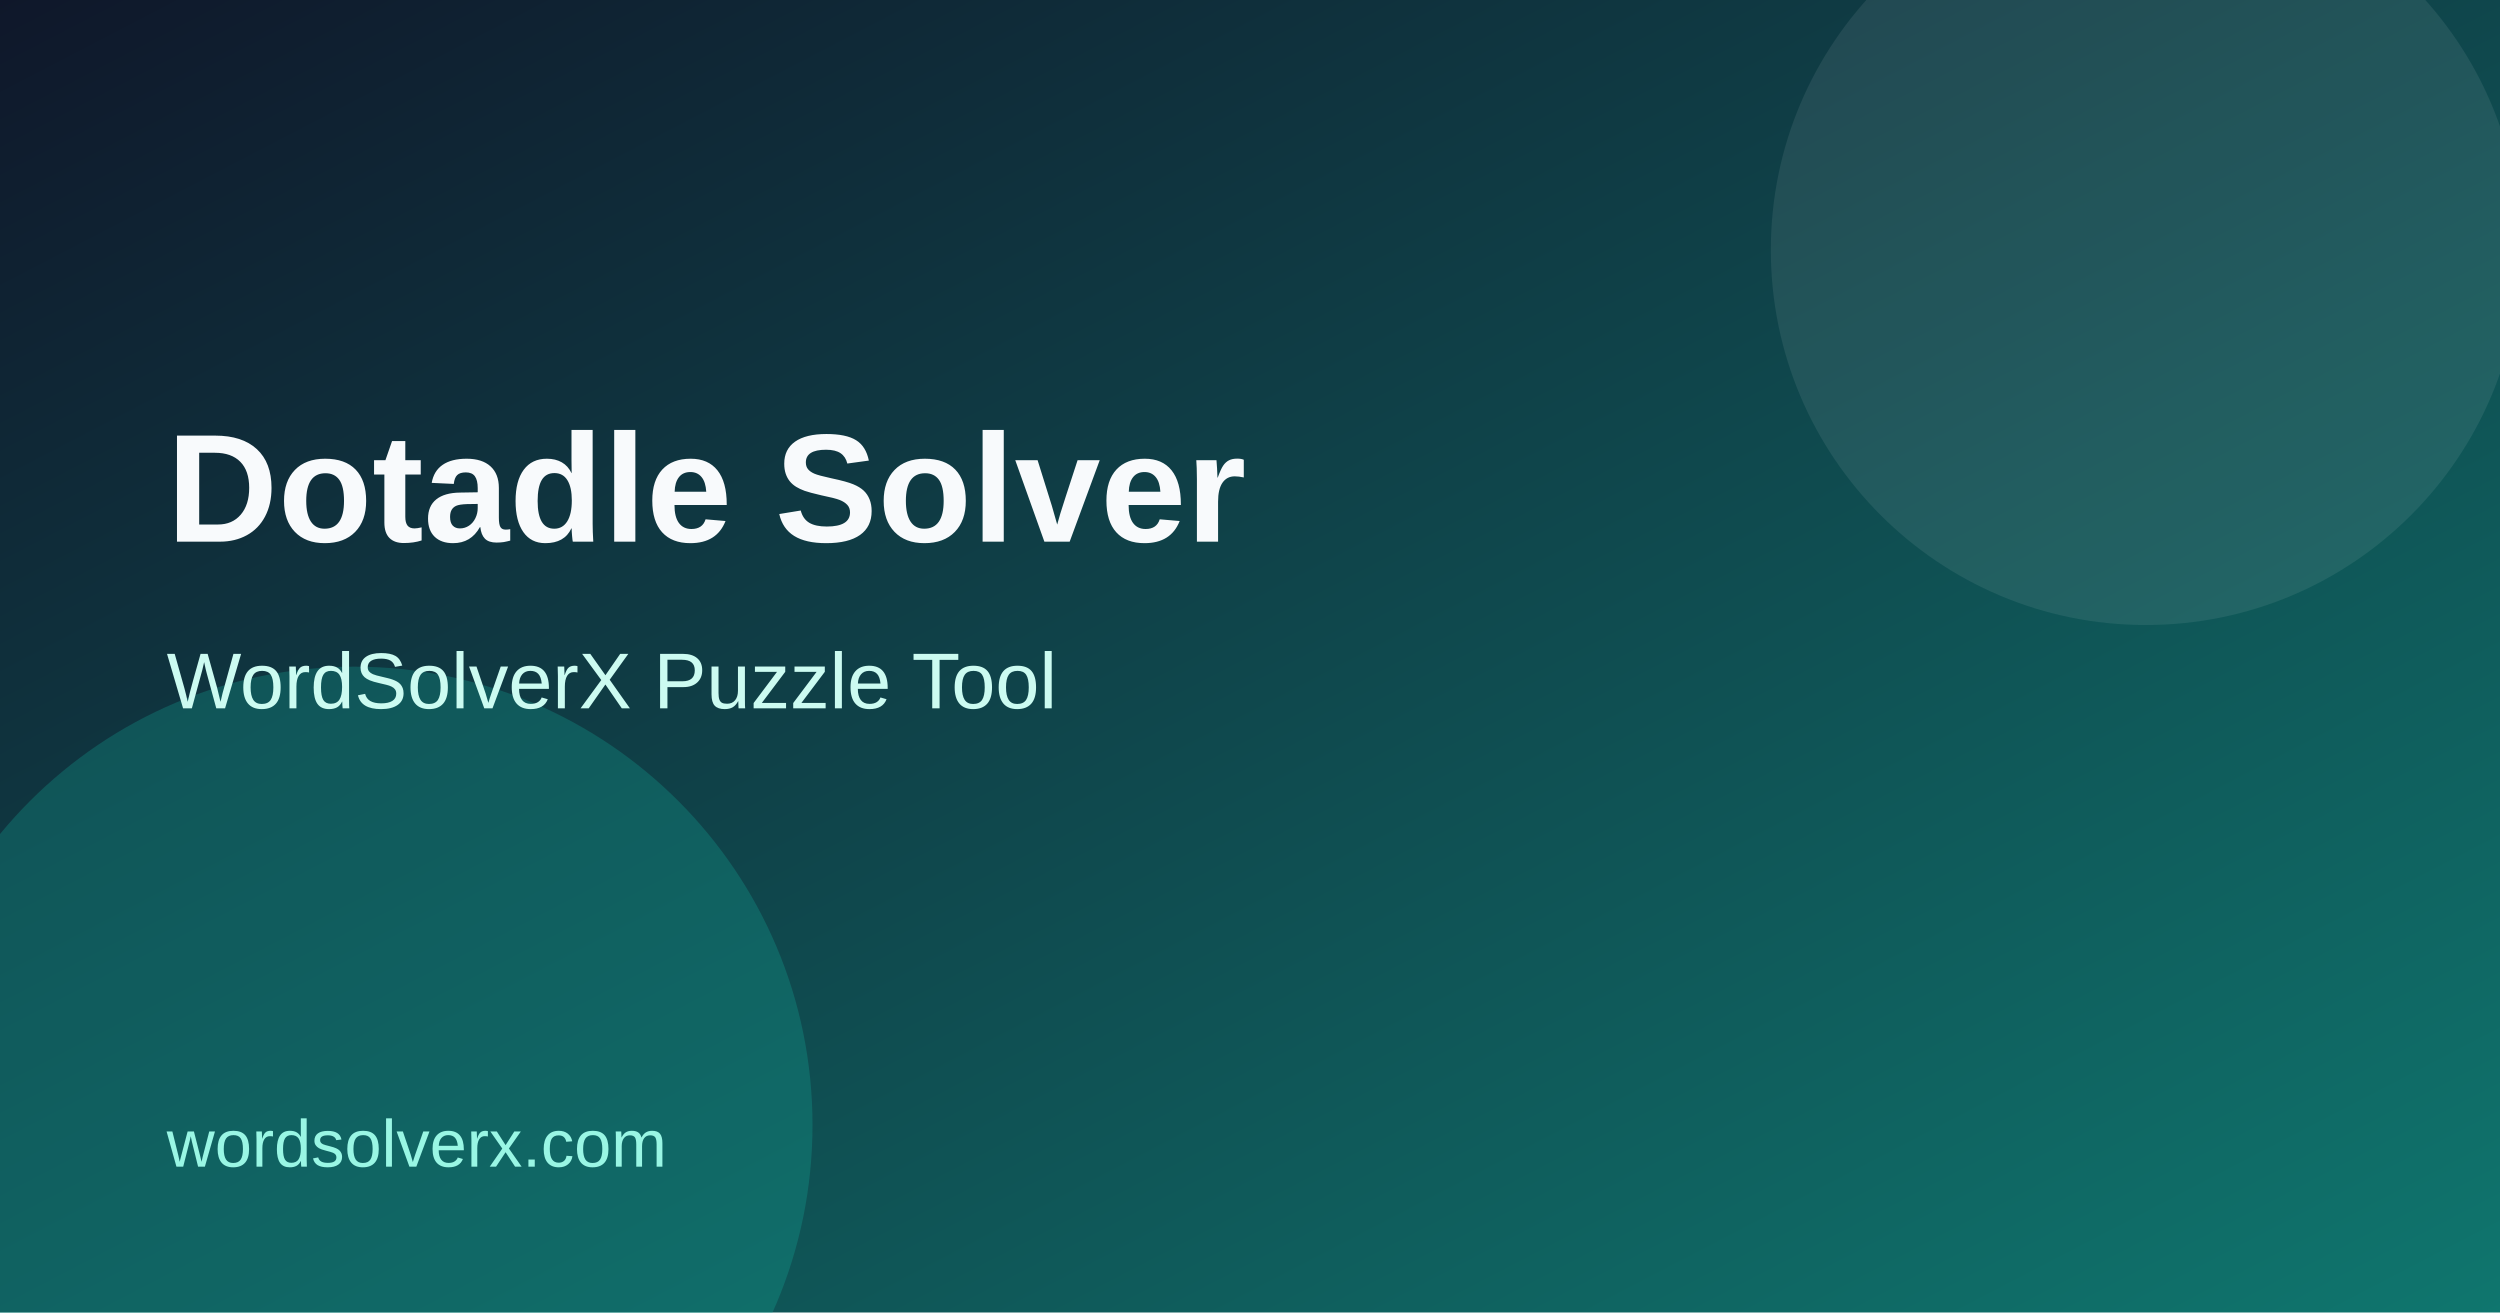
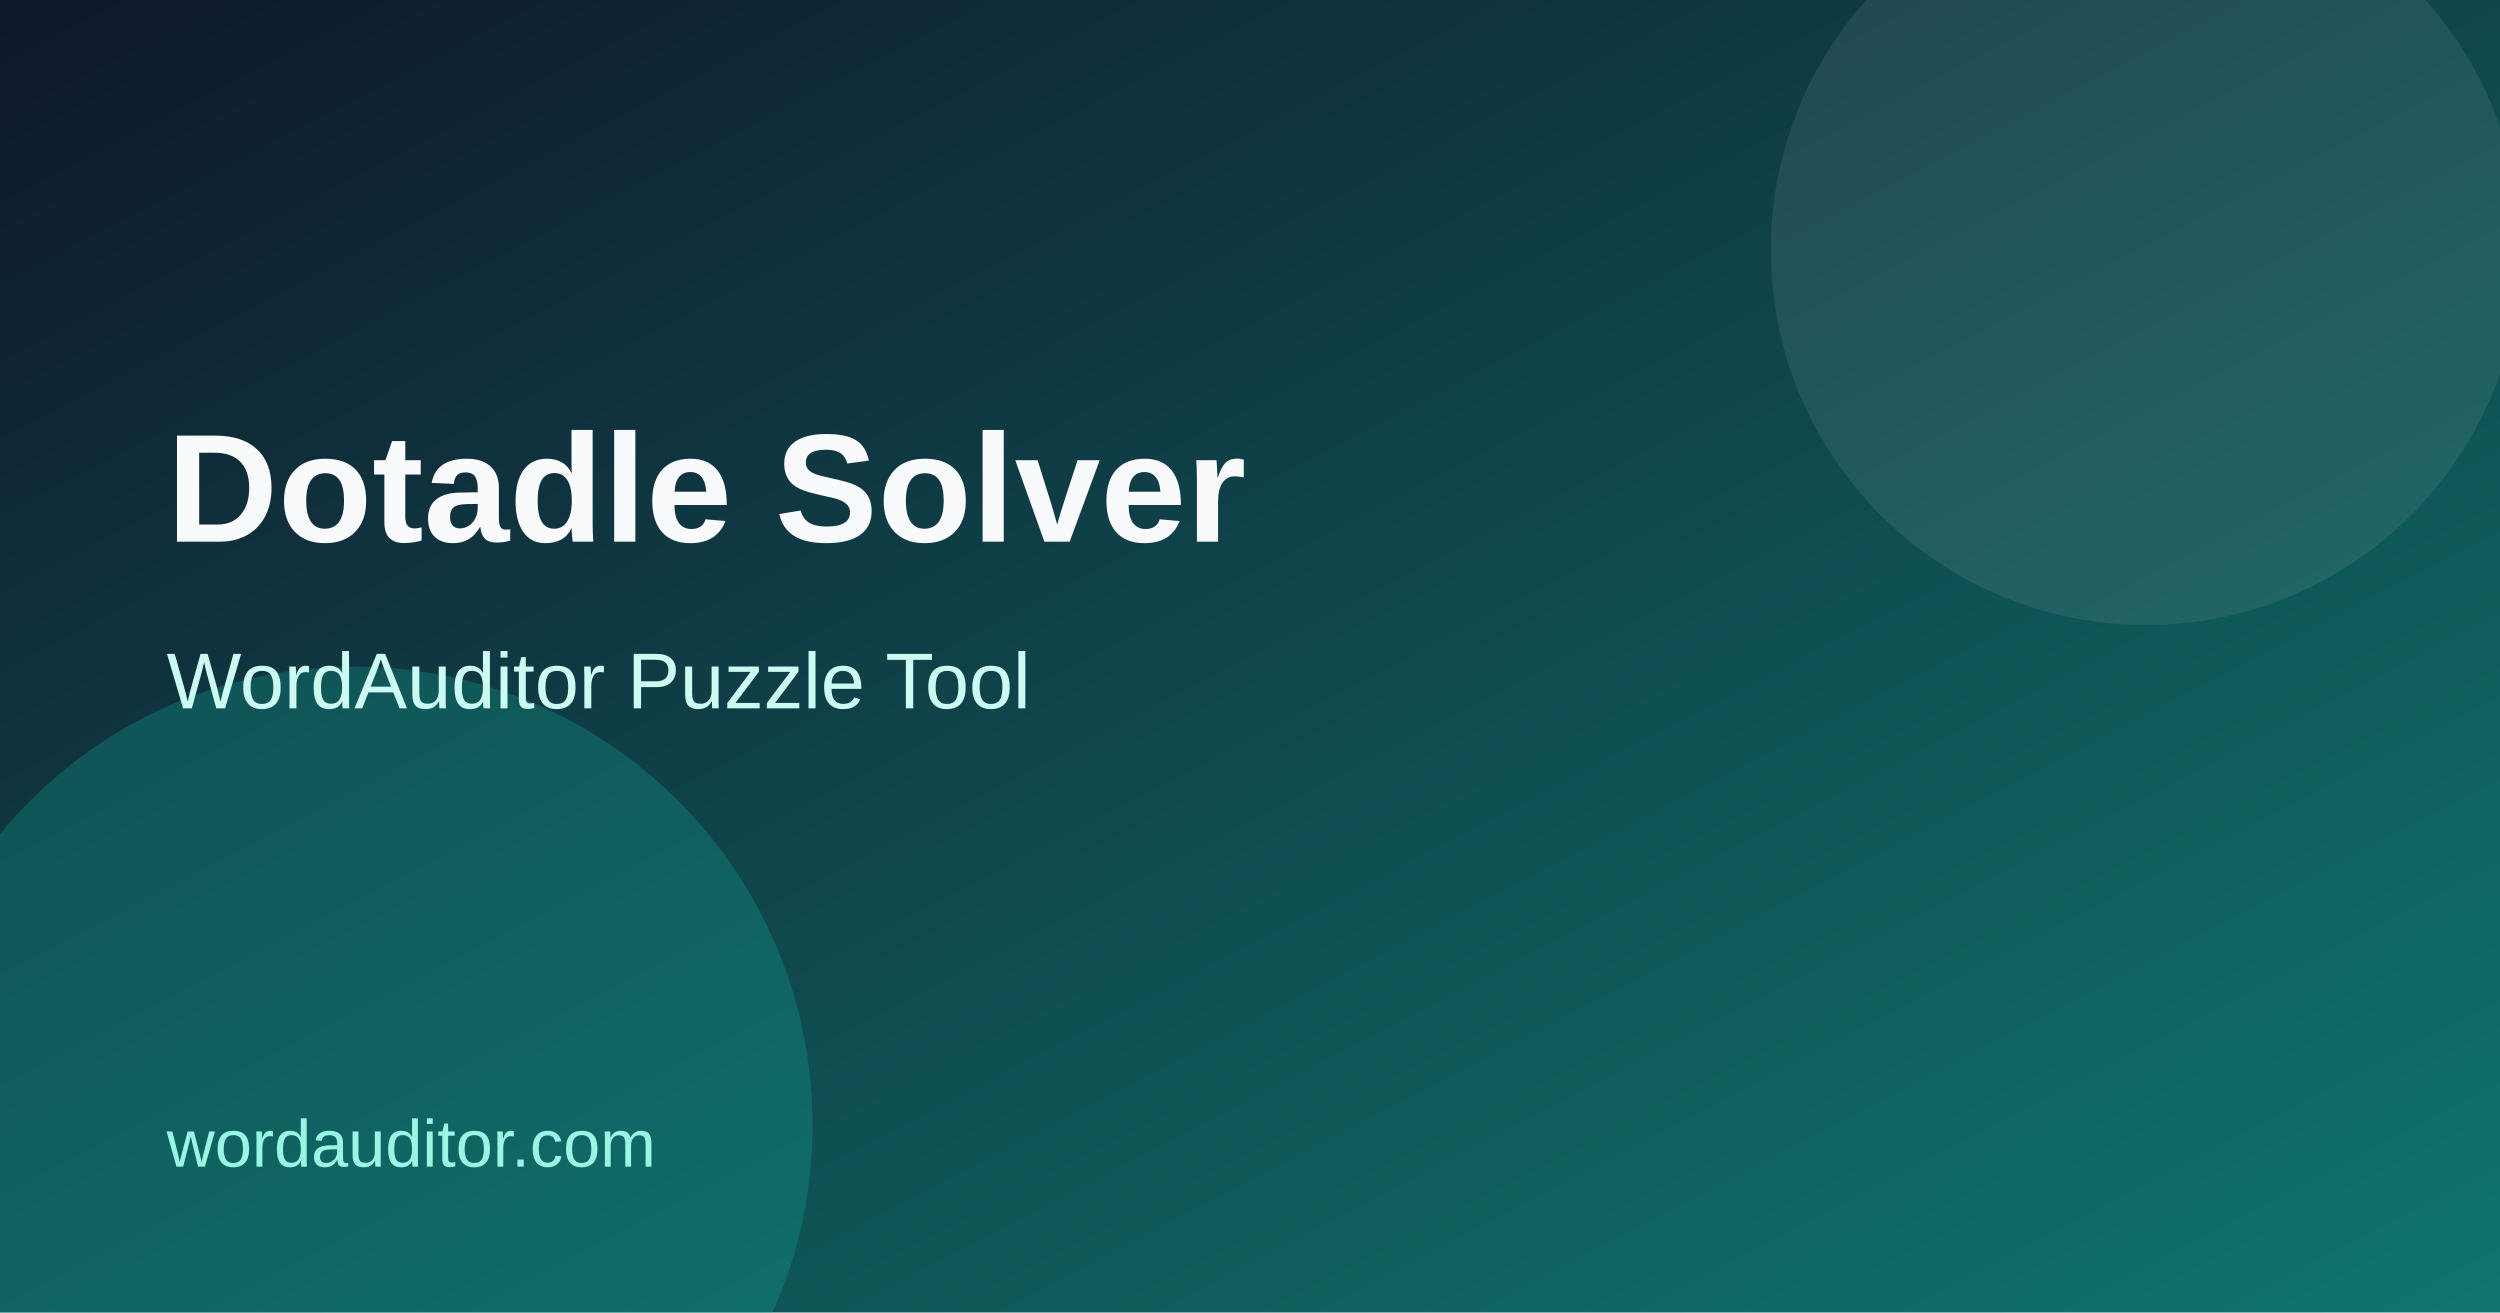
<svg xmlns="http://www.w3.org/2000/svg" width="1200" height="630" viewBox="0 0 1200 630">
  <defs>
    <linearGradient id="bg" x1="0" y1="0" x2="1" y2="1">
      <stop offset="0%" stop-color="#0f172a" />
      <stop offset="100%" stop-color="#0f766e" />
    </linearGradient>
  </defs>
  <rect width="1200" height="630" fill="url(#bg)" />
  <circle cx="1030" cy="120" r="180" fill="rgba(255,255,255,0.08)" />
  <circle cx="170" cy="540" r="220" fill="rgba(20,184,166,0.25)" />
  <text x="80" y="260" fill="#f8fafc" font-family="Arial, sans-serif" font-size="74" font-weight="700">Dotadle Solver</text>
-   <text x="80" y="340" fill="#ccfbf1" font-family="Arial, sans-serif" font-size="38">WordSolverX Puzzle Tool</text>
-   <text x="80" y="560" fill="#99f6e4" font-family="Arial, sans-serif" font-size="32">wordsolverx.com</text>
+   <text x="80" y="340" fill="#ccfbf1" font-family="Arial, sans-serif" font-size="38">WordAuditor Puzzle Tool</text>
+   <text x="80" y="560" fill="#99f6e4" font-family="Arial, sans-serif" font-size="32">wordauditor.com</text>
</svg>
